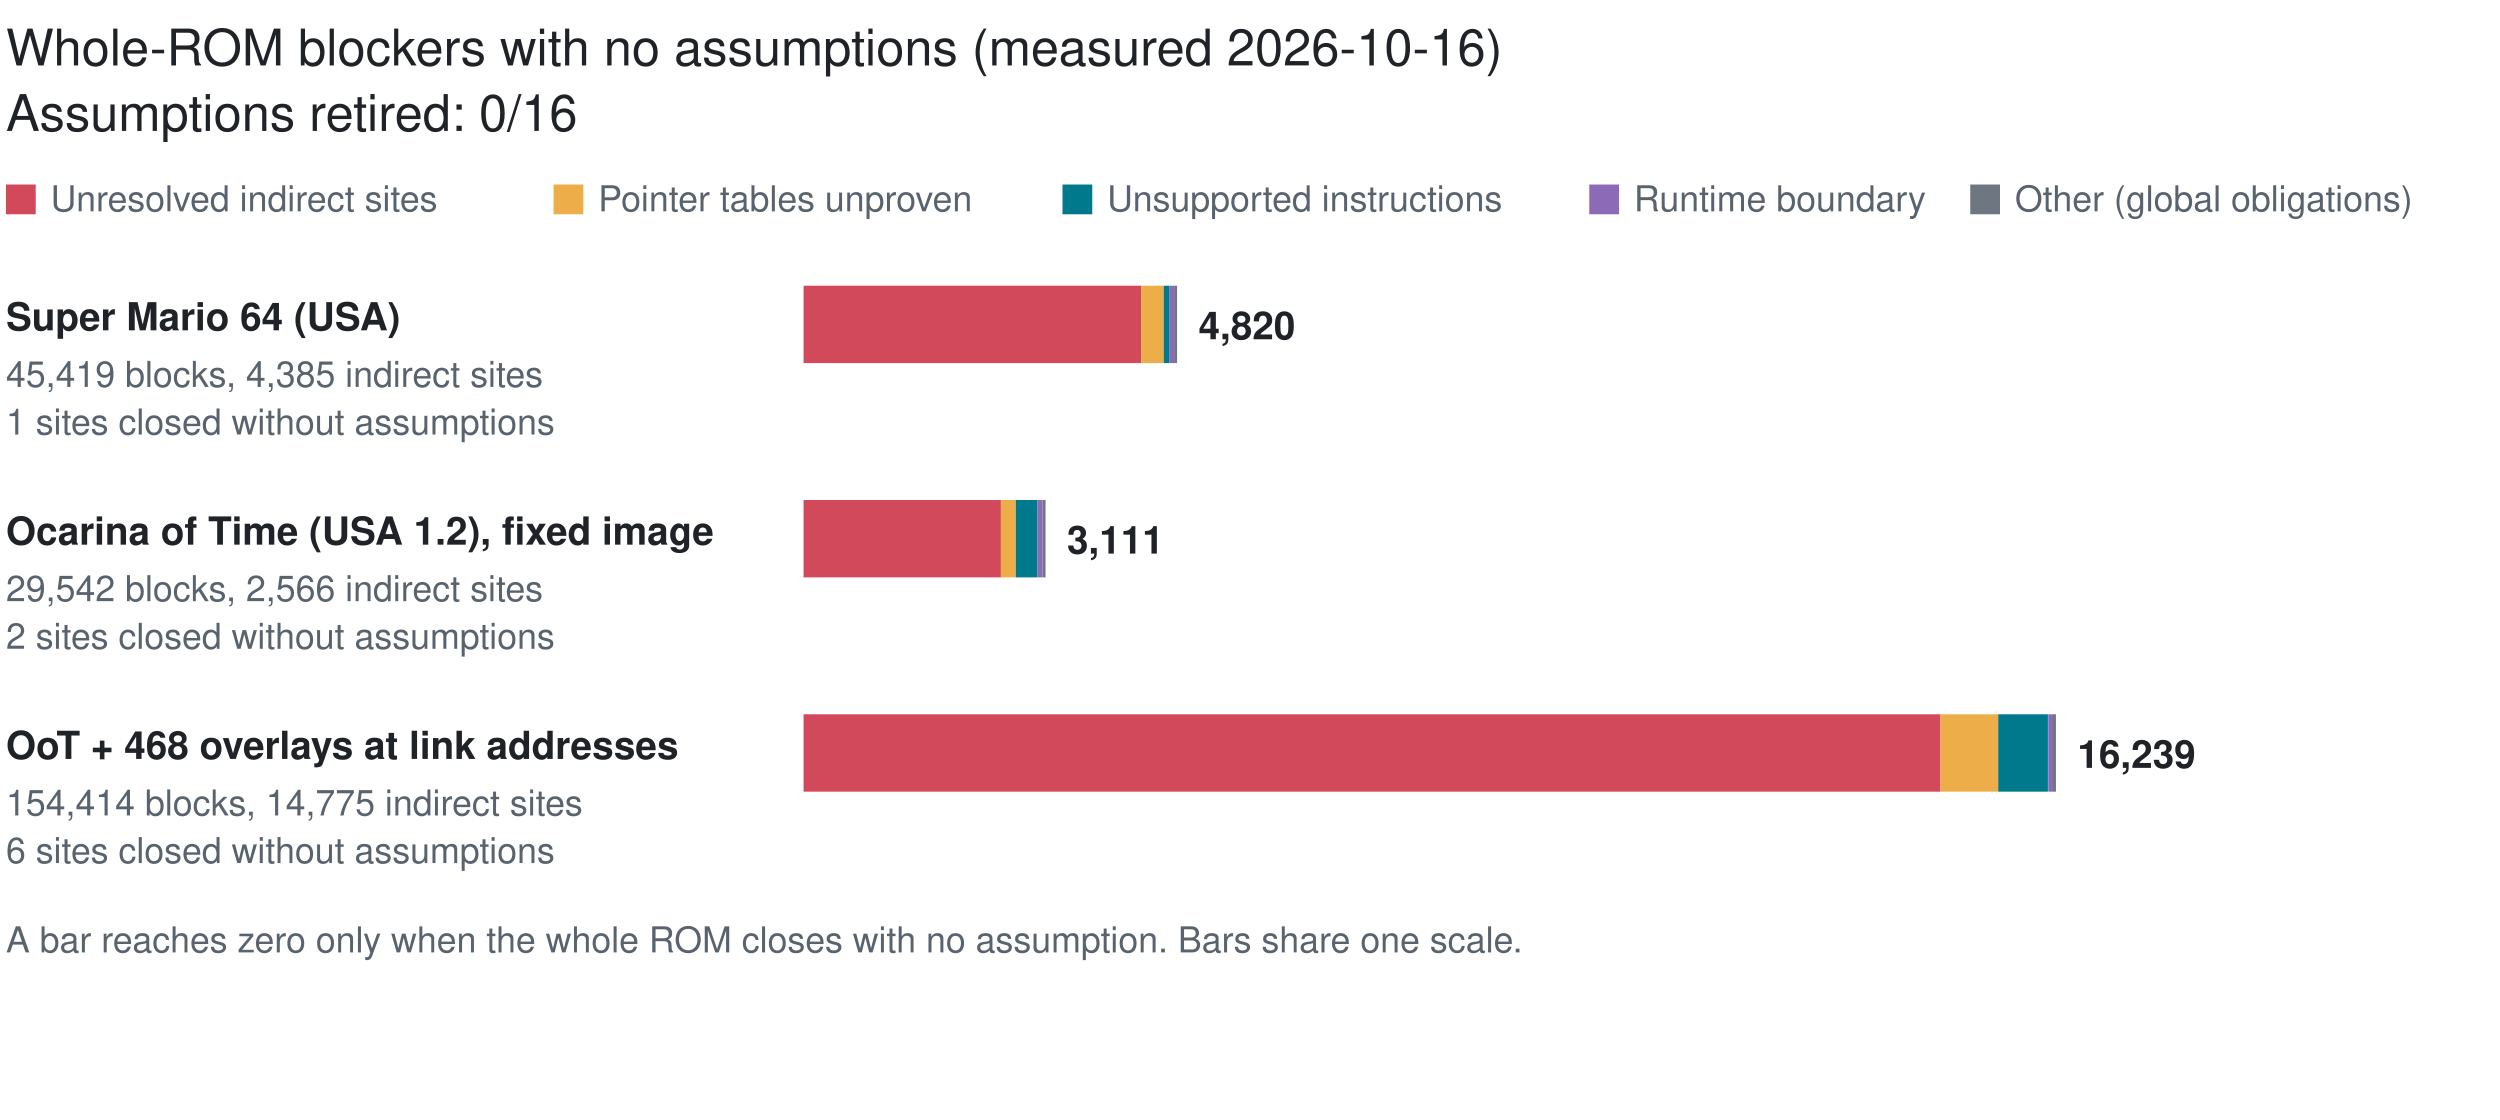
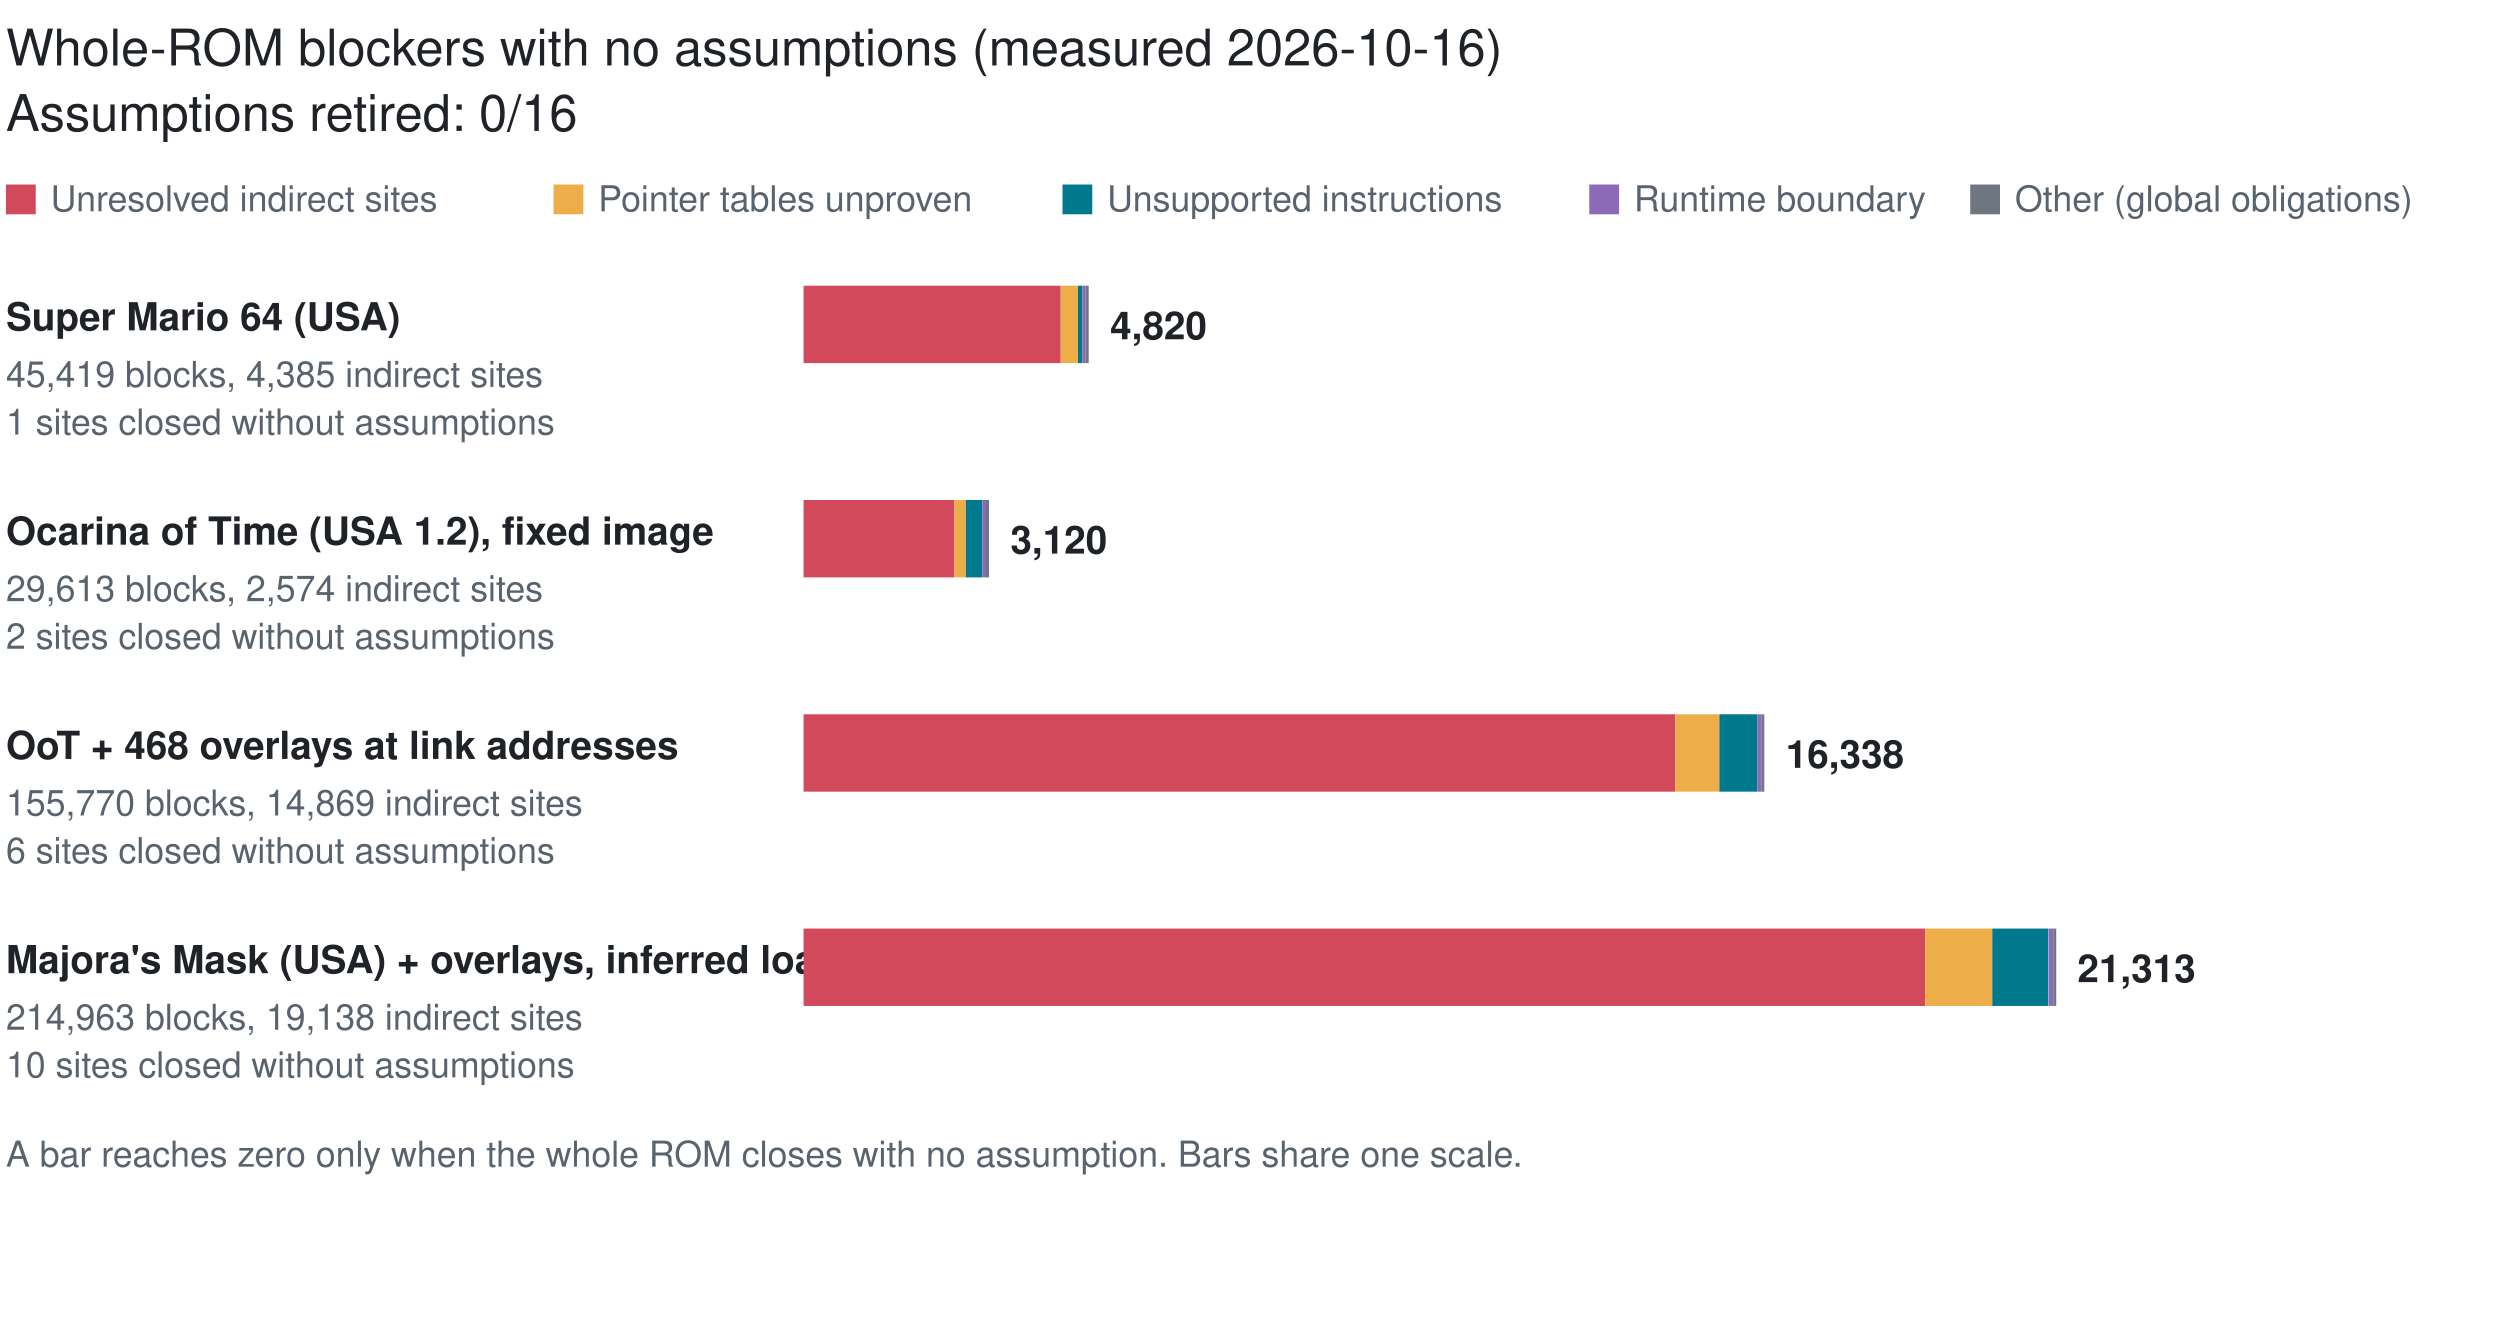
- <svg xmlns="http://www.w3.org/2000/svg" viewBox="0 0 840 376" width="840" height="376" role="img" aria-label="Distance to no-assumption CLOSED">
+ <svg xmlns="http://www.w3.org/2000/svg" viewBox="0 0 840 448" width="840" height="448" role="img" aria-label="Distance to no-assumption CLOSED">
  <style>text{font-family:-apple-system,"Segoe UI",Helvetica,Arial,sans-serif;fill:#1f2328}.title{font-size:17px}.sub{font-size:12px;fill:#59636e}.n{font-size:13px;font-weight:600}@media (prefers-color-scheme:dark){text{fill:#e6edf3}.sub{fill:#9198a1}}</style>
  <text x="2" y="22" class="title">Whole-ROM blockers with no assumptions (measured 2026-10-16)</text>
  <text x="2" y="44" class="title">Assumptions retired: 0/16</text>
  <rect x="2" y="62" width="10" height="10" fill="#d1495b" />
  <text x="17" y="71" class="sub">Unresolved indirect sites</text>
  <rect x="186" y="62" width="10" height="10" fill="#edae49" />
  <text x="201" y="71" class="sub">Pointer tables unproven</text>
  <rect x="357" y="62" width="10" height="10" fill="#00798c" />
  <text x="372" y="71" class="sub">Unsupported instructions</text>
  <rect x="534" y="62" width="10" height="10" fill="#8d6ab8" />
  <text x="549" y="71" class="sub">Runtime boundary</text>
  <rect x="662" y="62" width="10" height="10" fill="#6e7681" />
  <text x="677" y="71" class="sub">Other (global obligations)</text>
  <text x="2" y="111" class="n">Super Mario 64 (USA)</text>
  <text x="2" y="130" class="sub">45,419 blocks, 4,385 indirect sites</text>
  <text x="2" y="146" class="sub">1 sites closed without assumptions</text>
-   <rect x="270.0" y="96" width="113.4" height="26" fill="#d1495b" />
-   <rect x="383.4" y="96" width="7.6" height="26" fill="#edae49" />
-   <rect x="391.0" y="96" width="2.0" height="26" fill="#00798c" />
-   <rect x="393.0" y="96" width="1.5" height="26" fill="#8d6ab8" />
-   <rect x="394.5" y="96" width="1.0" height="26" fill="#6e7681" />
-   <text x="402.7" y="114" class="n">4,820</text>
+   <rect x="270.0" y="96" width="86.4" height="26" fill="#d1495b" />
+   <rect x="356.4" y="96" width="5.8" height="26" fill="#edae49" />
+   <rect x="362.2" y="96" width="1.5" height="26" fill="#00798c" />
+   <rect x="363.7" y="96" width="1.1" height="26" fill="#8d6ab8" />
+   <rect x="364.8" y="96" width="1.0" height="26" fill="#6e7681" />
+   <text x="373.0" y="114" class="n">4,820</text>
  <text x="2" y="183" class="n">Ocarina of Time (USA 1.2), fixed image</text>
-   <text x="2" y="202" class="sub">29,542 blocks, 2,566 indirect sites</text>
+   <text x="2" y="202" class="sub">29,613 blocks, 2,574 indirect sites</text>
  <text x="2" y="218" class="sub">2 sites closed without assumptions</text>
-   <rect x="270.0" y="168" width="66.3" height="26" fill="#d1495b" />
-   <rect x="336.3" y="168" width="5.0" height="26" fill="#edae49" />
-   <rect x="341.3" y="168" width="7.3" height="26" fill="#00798c" />
-   <rect x="348.6" y="168" width="1.7" height="26" fill="#8d6ab8" />
-   <rect x="350.3" y="168" width="1.0" height="26" fill="#6e7681" />
-   <text x="358.5" y="186" class="n">3,111</text>
+   <rect x="270.0" y="168" width="50.7" height="26" fill="#d1495b" />
+   <rect x="320.7" y="168" width="3.8" height="26" fill="#edae49" />
+   <rect x="324.5" y="168" width="5.6" height="26" fill="#00798c" />
+   <rect x="330.1" y="168" width="1.3" height="26" fill="#8d6ab8" />
+   <rect x="331.3" y="168" width="1.0" height="26" fill="#6e7681" />
+   <text x="339.5" y="186" class="n">3,120</text>
  <text x="2" y="255" class="n">OoT + 468 overlays at link addresses</text>
-   <text x="2" y="274" class="sub">154,414 blocks, 14,775 indirect sites</text>
+   <text x="2" y="274" class="sub">155,770 blocks, 14,869 indirect sites</text>
  <text x="2" y="290" class="sub">6 sites closed without assumptions</text>
-   <rect x="270.0" y="240" width="382.0" height="26" fill="#d1495b" />
-   <rect x="652.0" y="240" width="19.4" height="26" fill="#edae49" />
-   <rect x="671.4" y="240" width="16.7" height="26" fill="#00798c" />
-   <rect x="688.2" y="240" width="1.7" height="26" fill="#8d6ab8" />
-   <rect x="689.8" y="240" width="1.0" height="26" fill="#6e7681" />
-   <text x="698.0" y="258" class="n">16,239</text>
-   <text x="2" y="320" class="sub">A bar reaches zero only when the whole ROM closes with no assumption. Bars share one scale.</text>
+   <rect x="270.0" y="240" width="292.9" height="26" fill="#d1495b" />
+   <rect x="562.9" y="240" width="14.8" height="26" fill="#edae49" />
+   <rect x="577.7" y="240" width="12.8" height="26" fill="#00798c" />
+   <rect x="590.5" y="240" width="1.3" height="26" fill="#8d6ab8" />
+   <rect x="591.8" y="240" width="1.0" height="26" fill="#6e7681" />
+   <text x="600.0" y="258" class="n">16,338</text>
+   <text x="2" y="327" class="n">Majora's Mask (USA) + overlays, inferred loads</text>
+   <text x="2" y="346" class="sub">214,963 blocks, 19,138 indirect sites</text>
+   <text x="2" y="362" class="sub">10 sites closed without assumptions</text>
+   <rect x="270.0" y="312" width="376.9" height="26" fill="#d1495b" />
+   <rect x="646.9" y="312" width="22.5" height="26" fill="#edae49" />
+   <rect x="669.4" y="312" width="18.8" height="26" fill="#00798c" />
+   <rect x="688.3" y="312" width="1.6" height="26" fill="#8d6ab8" />
+   <rect x="689.9" y="312" width="1.0" height="26" fill="#6e7681" />
+   <text x="698.0" y="330" class="n">21,313</text>
+   <text x="2" y="392" class="sub">A bar reaches zero only when the whole ROM closes with no assumption. Bars share one scale.</text>
</svg>
